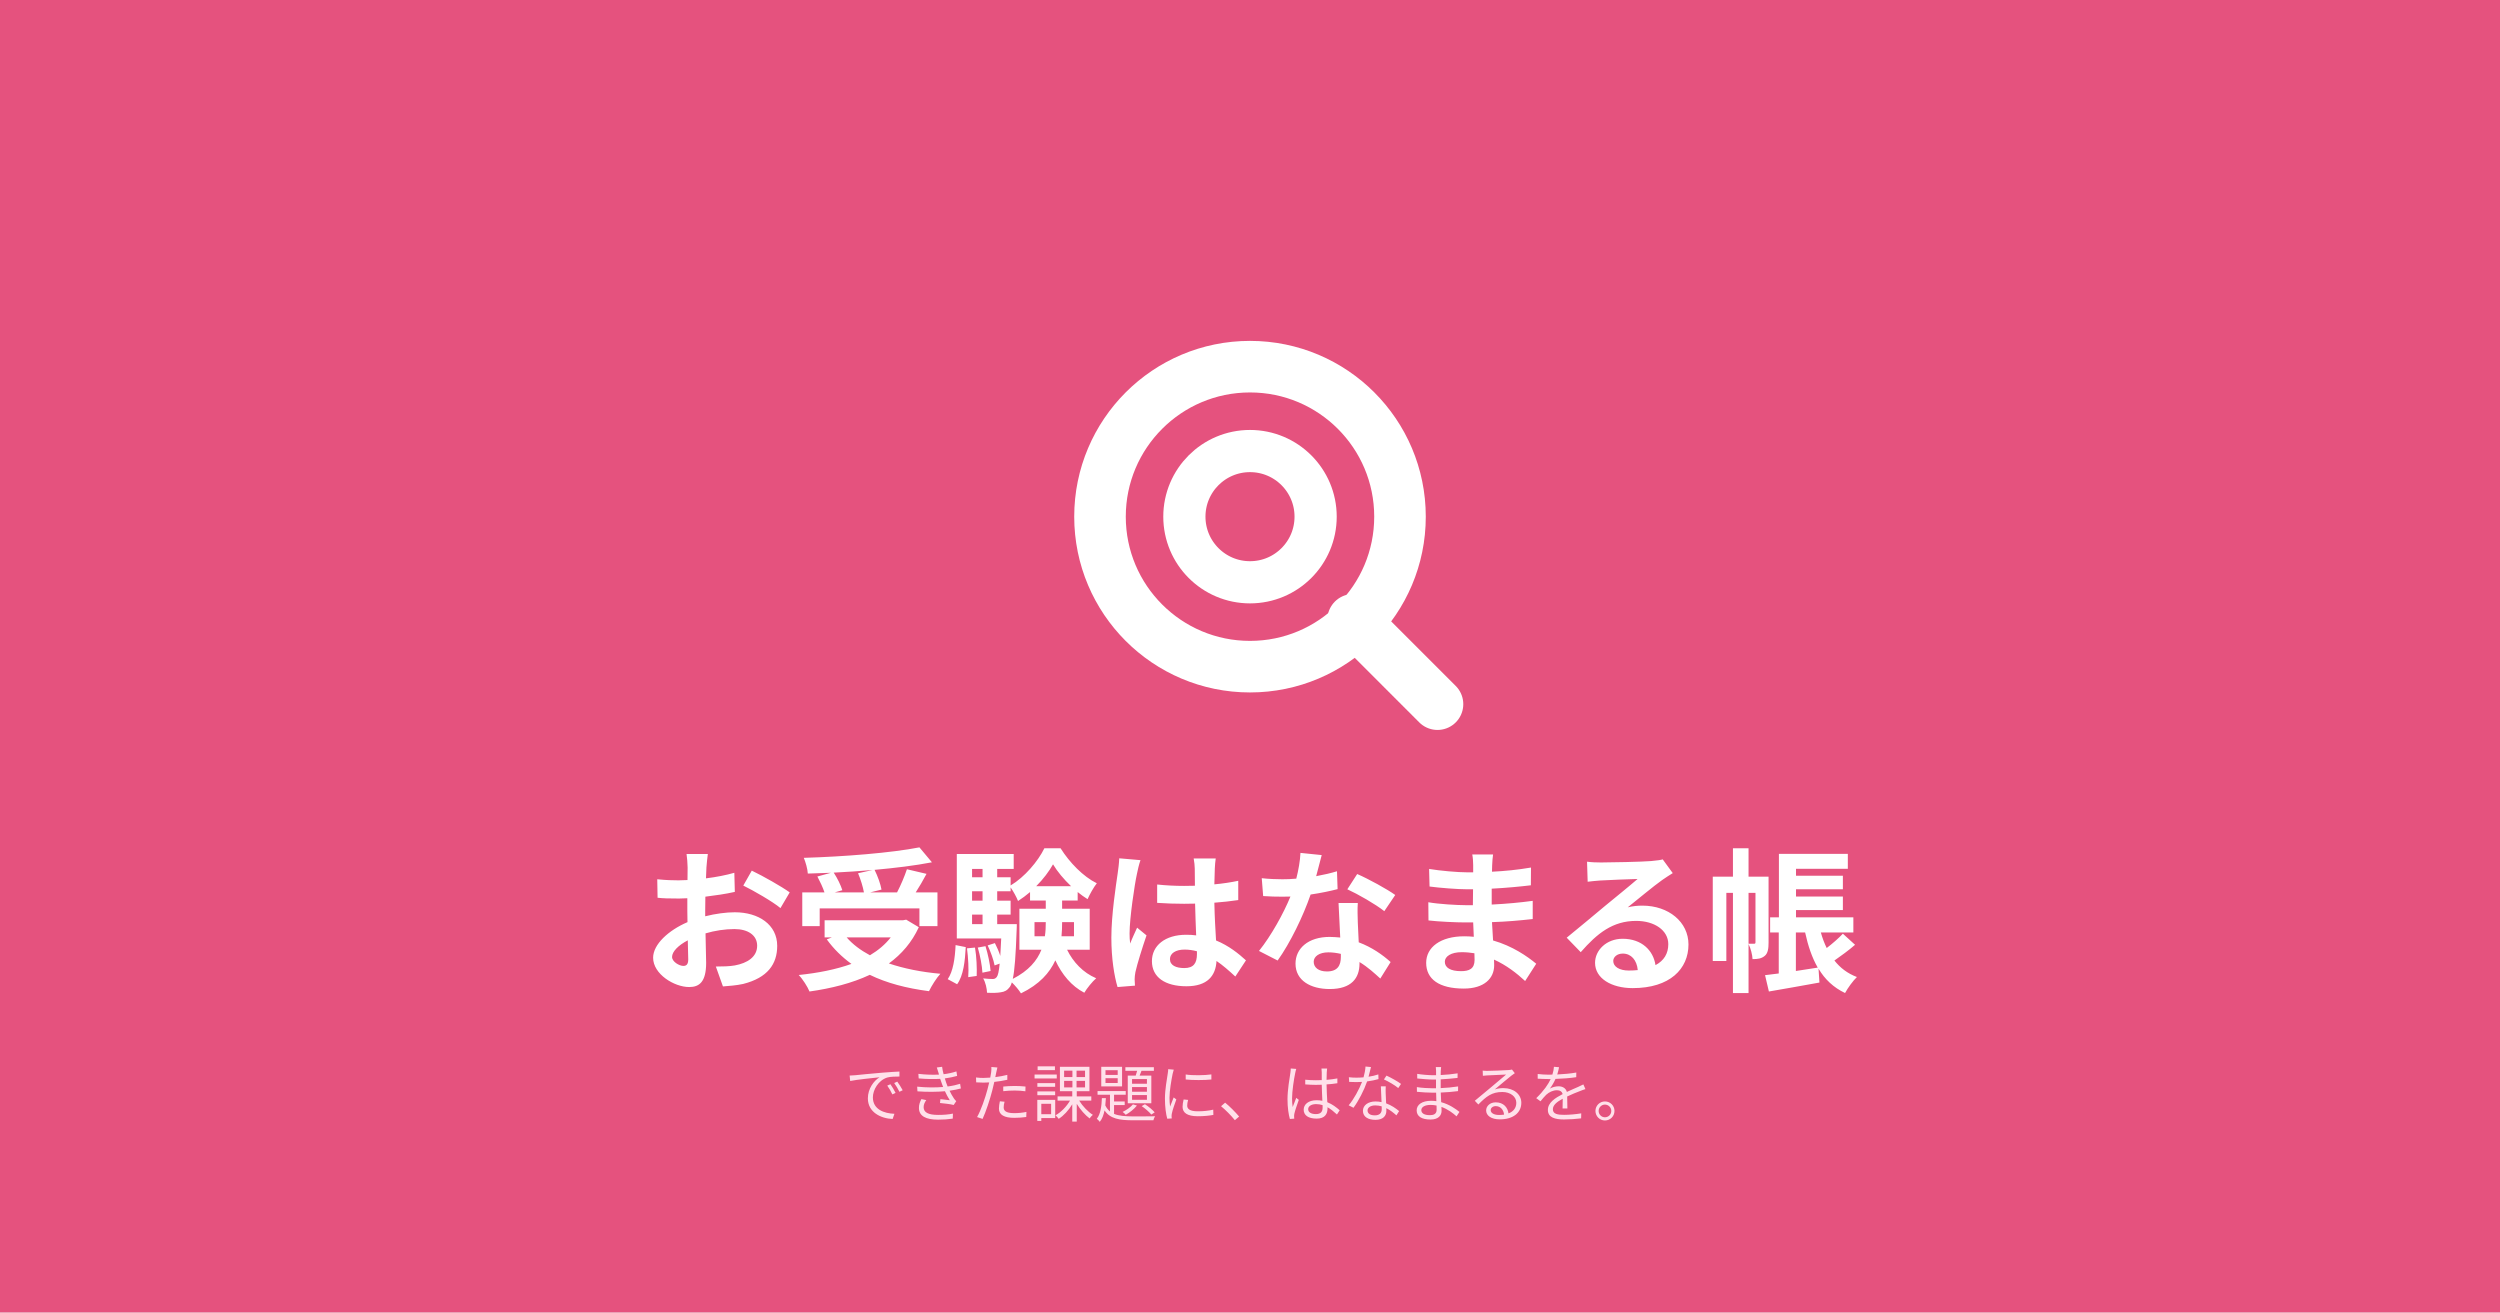
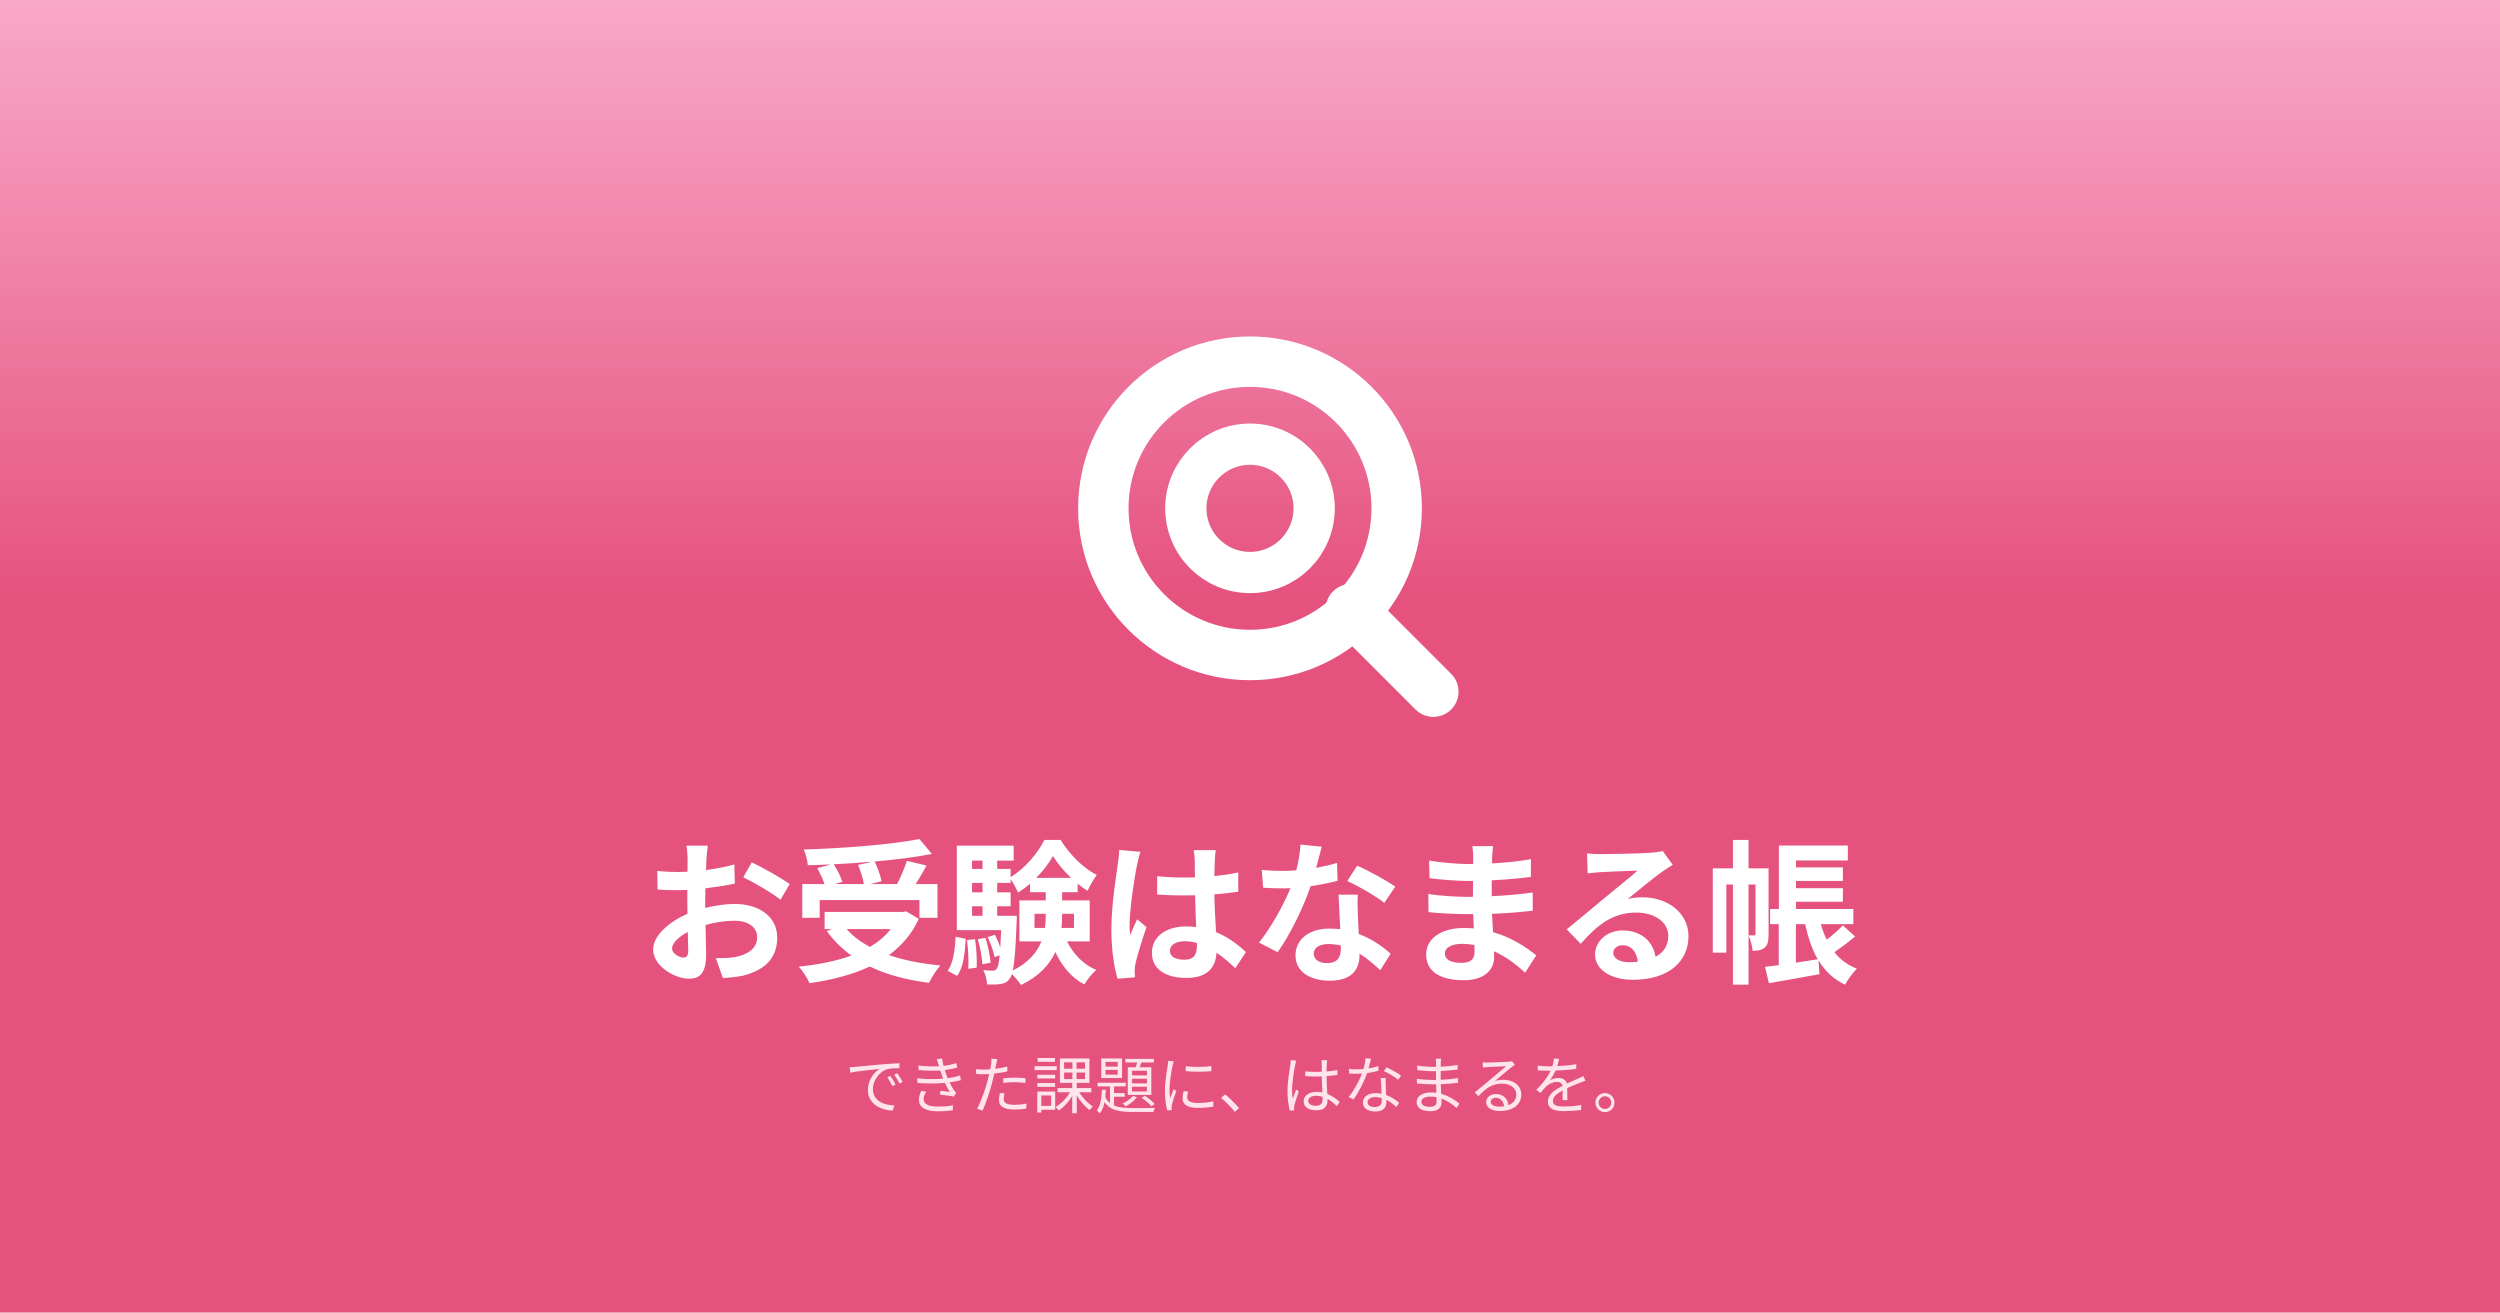
<svg xmlns="http://www.w3.org/2000/svg" viewBox="0 0 1200 630">
-   <rect width="1200" height="630" fill="#e5527e" />
-   <g transform="translate(600 248) scale(4.5) translate(-32 -32)" fill="none" stroke="#ffffff" stroke-linecap="round">
+   <defs>
+     <linearGradient id="bg" x1="0" y1="0" x2="0" y2="1">
+       <stop offset="0" stop-color="#f9a8c8" />
+       <stop offset="0.46" stop-color="#e5527e" />
+       <stop offset="1" stop-color="#e5527e" />
+     </linearGradient>
+   </defs>
+   <rect width="1200" height="630" fill="url(#bg)" />
+   <g transform="translate(600 244) scale(4.4) translate(-32 -32)" fill="none" stroke="#ffffff" stroke-linecap="round">
    <circle cx="32" cy="32" r="16" stroke-width="5.5" />
    <circle cx="32" cy="32" r="7" stroke-width="4.5" />
    <path d="M43 43 L52 52" stroke-width="5.5" />
  </g>
-   <text x="600" y="470" font-size="74" font-weight="700" text-anchor="middle" fill="#ffffff" font-family="-apple-system, 'Hiragino Sans', 'Noto Sans JP', sans-serif" letter-spacing="-1">お受験はなまる帳</text>
-   <text x="600" y="536" font-size="30" font-weight="500" text-anchor="middle" fill="#ffe1ea" font-family="-apple-system, 'Hiragino Sans', 'Noto Sans JP', sans-serif">できた課題に、はなまるを。</text>
+   <text x="600" y="466" font-size="74" font-weight="700" text-anchor="middle" fill="#ffffff" font-family="-apple-system, 'Hiragino Sans', 'Noto Sans JP', sans-serif" letter-spacing="-1">お受験はなまる帳</text>
+   <text x="600" y="532" font-size="30" font-weight="500" text-anchor="middle" fill="#ffe4ee" font-family="-apple-system, 'Hiragino Sans', 'Noto Sans JP', sans-serif">できた課題に、はなまるを。</text>
</svg>
